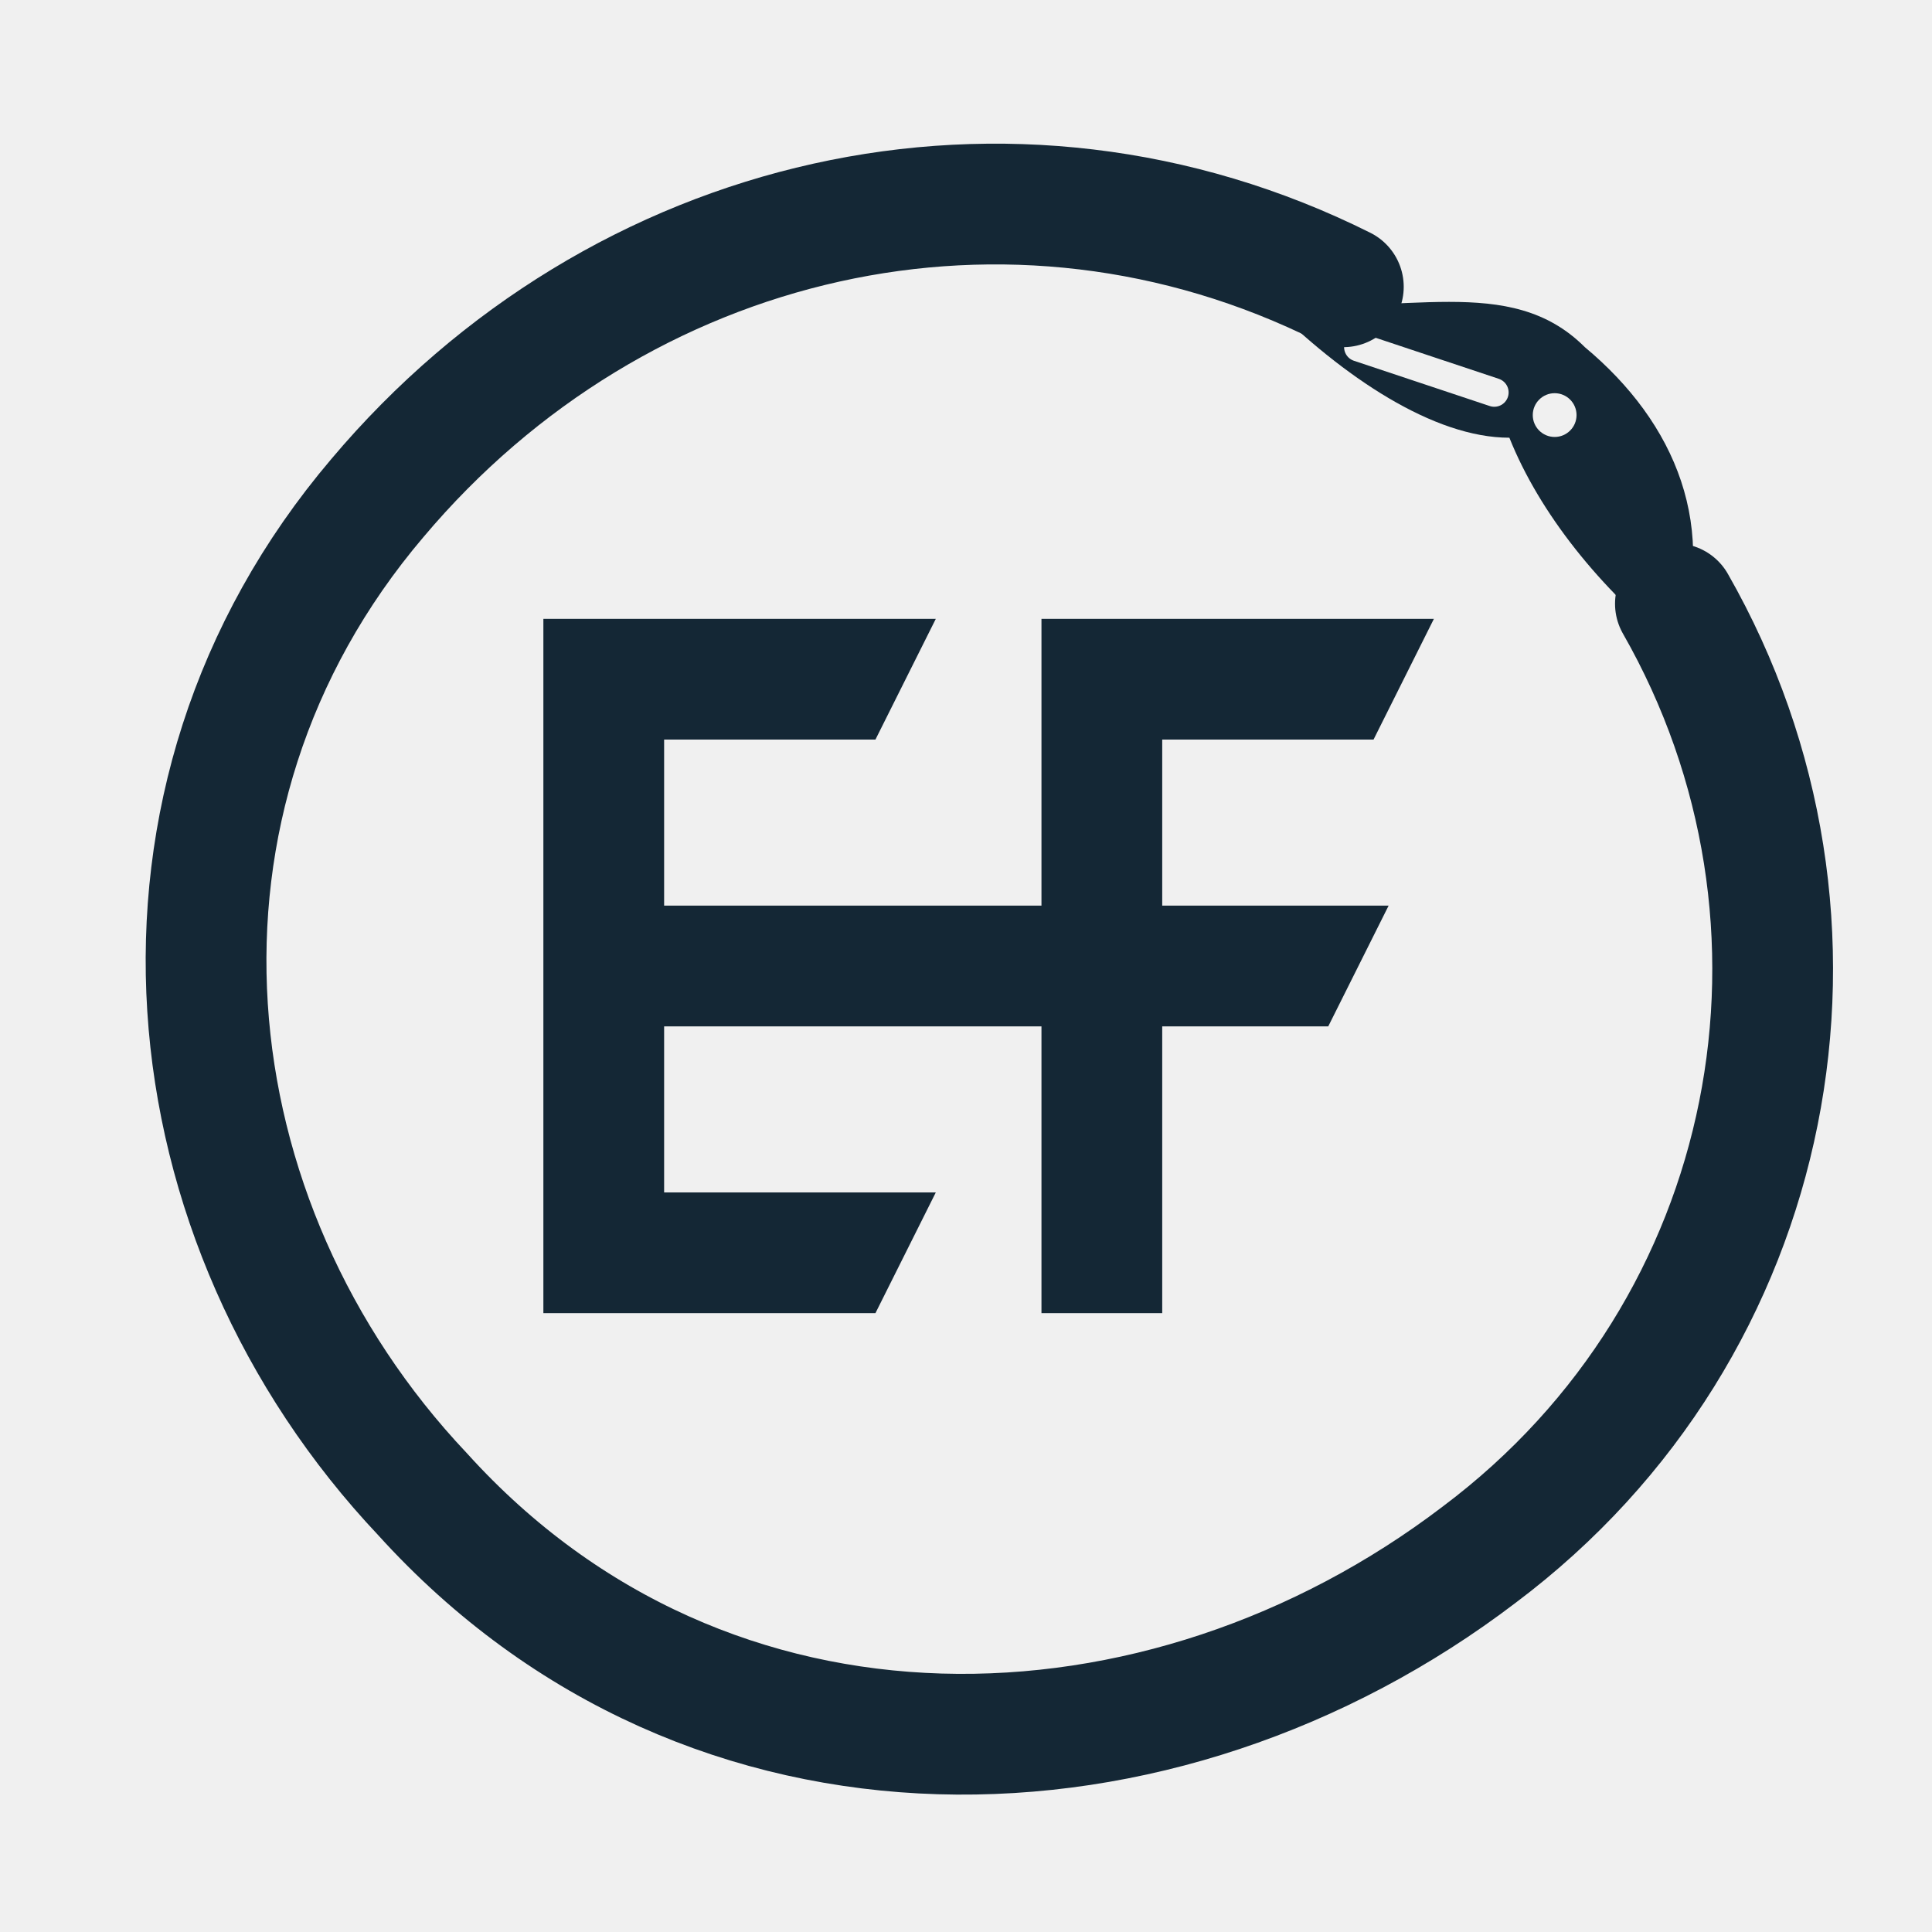
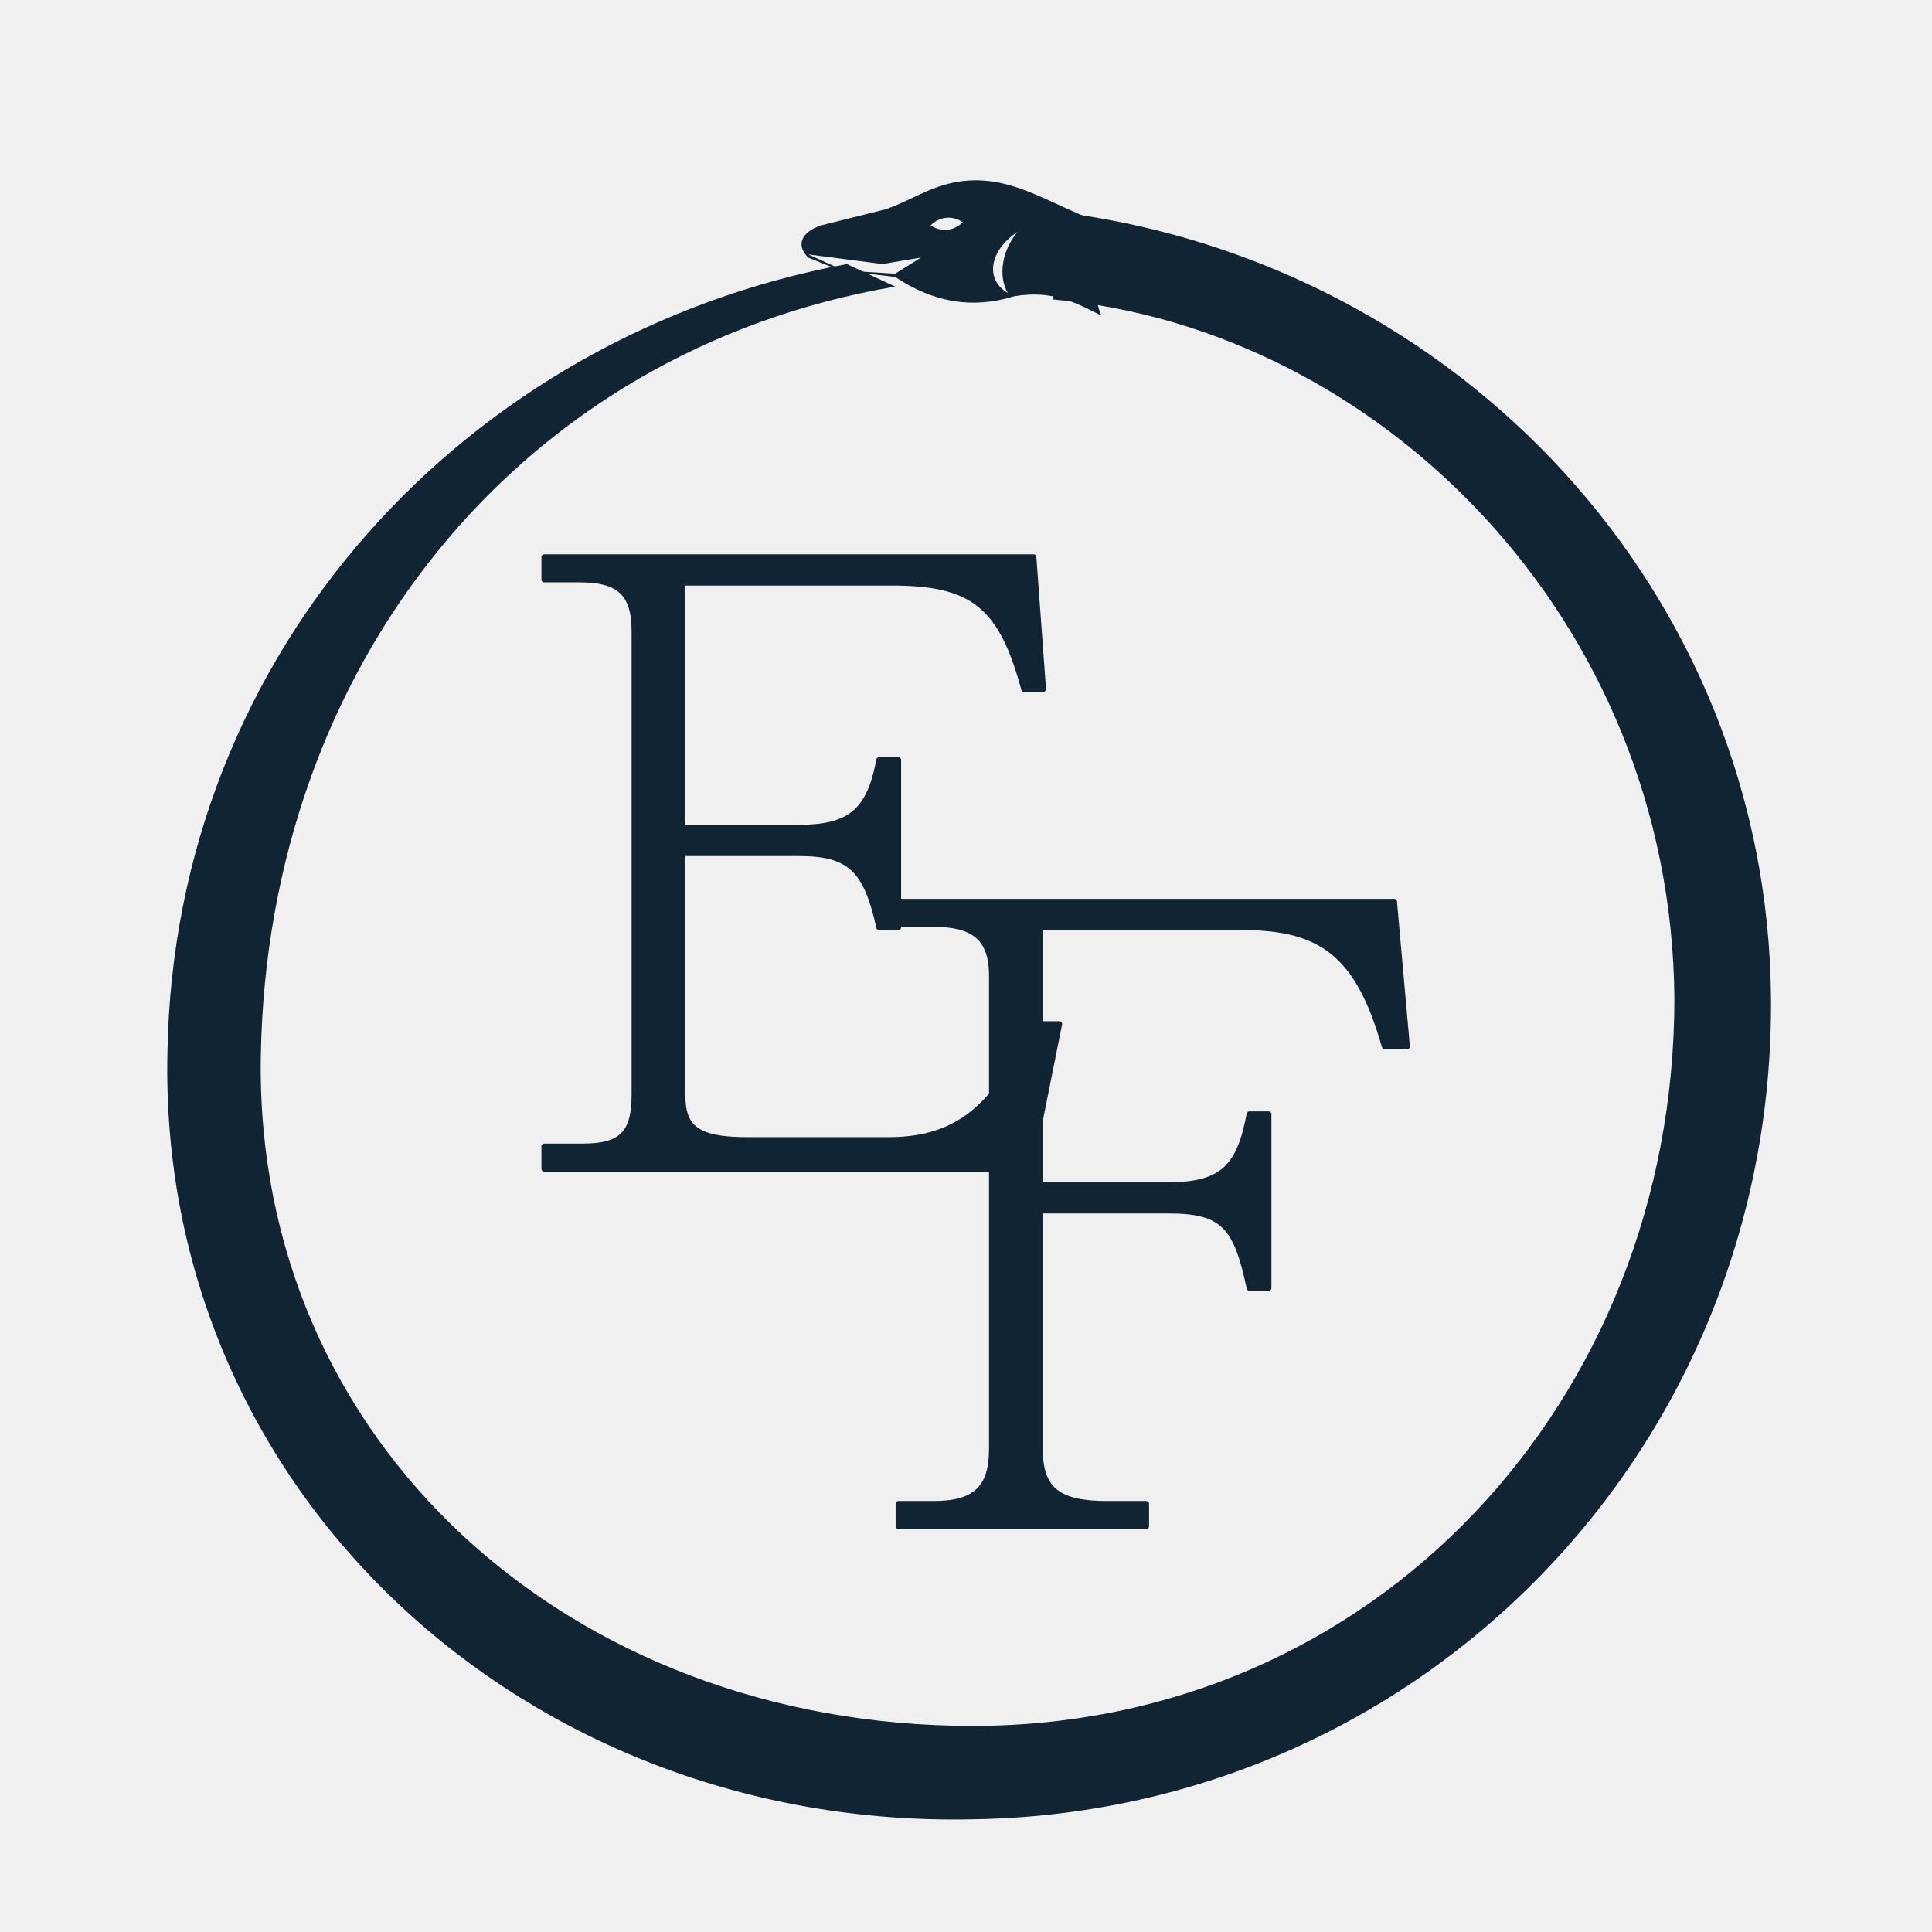
- <svg xmlns="http://www.w3.org/2000/svg" viewBox="0 0 128 128" fill="none" color="#142735" role="img" aria-label="Eternity Flux: EF within an ouroboros">
-   <path d="M89 19C67 8 41 14 25 33C8 53 11 81 28 99C47 120 77 119 98 103C118 88 123 61 111 40" stroke="#142735" stroke-width="8" stroke-linecap="round" />
-   <defs>
-     <mask id="ef-serpent-cutouts">
-       <rect width="128" height="128" fill="white" />
-       <path d="M90 23L99 26" stroke="black" stroke-width="1.9" stroke-linecap="round" />
-       <circle cx="103" cy="27.5" r="1.45" fill="black" />
-     </mask>
-   </defs>
-   <path mask="url(#ef-serpent-cutouts)" d="M111 43C106 39 102 34 100 29C95 29 89 25 84 20C93 21 100 18 105 23C111 28 114 35 111 43Z" fill="#142735" />
-   <path d="M36 41H62L58 49H44V60H69V41H95L91 49H77V60H92L88 68H77V87H69V68H44V79H62L58 87H36V41Z" fill="#142735" />
+ <svg xmlns="http://www.w3.org/2000/svg" width="600" height="600" viewBox="0 0 600 600" fill="none" role="img" aria-label="Eternity Flux serif EF monogram within an ouroboros">
+   <g fill="#102433">
+     <path id="serpent-body" d="M330 66 C453 82 549 184 550 310 C551 450 441 563 302 565 C163 568 49 463 52 327 C54 202 145 104 263 82 L278 89 C161 109 83 207 81 328 C79 448 177 536 302 536 C427 536 520 435 520 310 C519 192 428 102 327 93 Z" />
+     <path id="serpent-head" fill-rule="evenodd" d="M344 70 C327 64 317 56 303 56 C291 56 284 62 275 65 L255 70 C249 72 247 76 251 80 L261 84 L278 86 C290 94 302 96 315 92 C327 90 334 94 342 98 C338 88 341 80 344 70 Z M289 70 C292 67 296 67 299 69 C296 72 292 72 289 70 Z M251 79 L274 82 L286 80 L278 85 L262 84 Z M316 72 C311 78 310 86 313 91 C306 87 307 78 316 72 Z" />
+     <path id="letter-e" stroke="#102433" stroke-width="1.7" stroke-linejoin="round" d="M169 173 H321 L324 214 H318 C311 188 302 181 277 181 H212 V257 H248 C264 257 270 252 273 236 H279 V288 H273 C269 270 264 265 248 265 H212 V340 C212 350 216 354 232 354 H276 C299 354 310 342 321 318 H329 L320 363 H169 V356 H181 C193 356 197 352 197 340 V196 C197 184 192 180 180 180 H169 Z" />
+     <path id="letter-f" stroke="#102433" stroke-width="1.7" stroke-linejoin="round" d="M279 280 H433 L437 325 H430 C422 297 411 288 386 288 H323 V368 H363 C380 368 385 362 388 346 H394 V400 H388 C384 381 380 376 363 376 H323 V450 C323 463 329 467 344 467 H356 V474 H279 V467 H290 C303 467 308 462 308 450 V303 C308 291 302 287 290 287 H279 Z" />
+   </g>
</svg>
